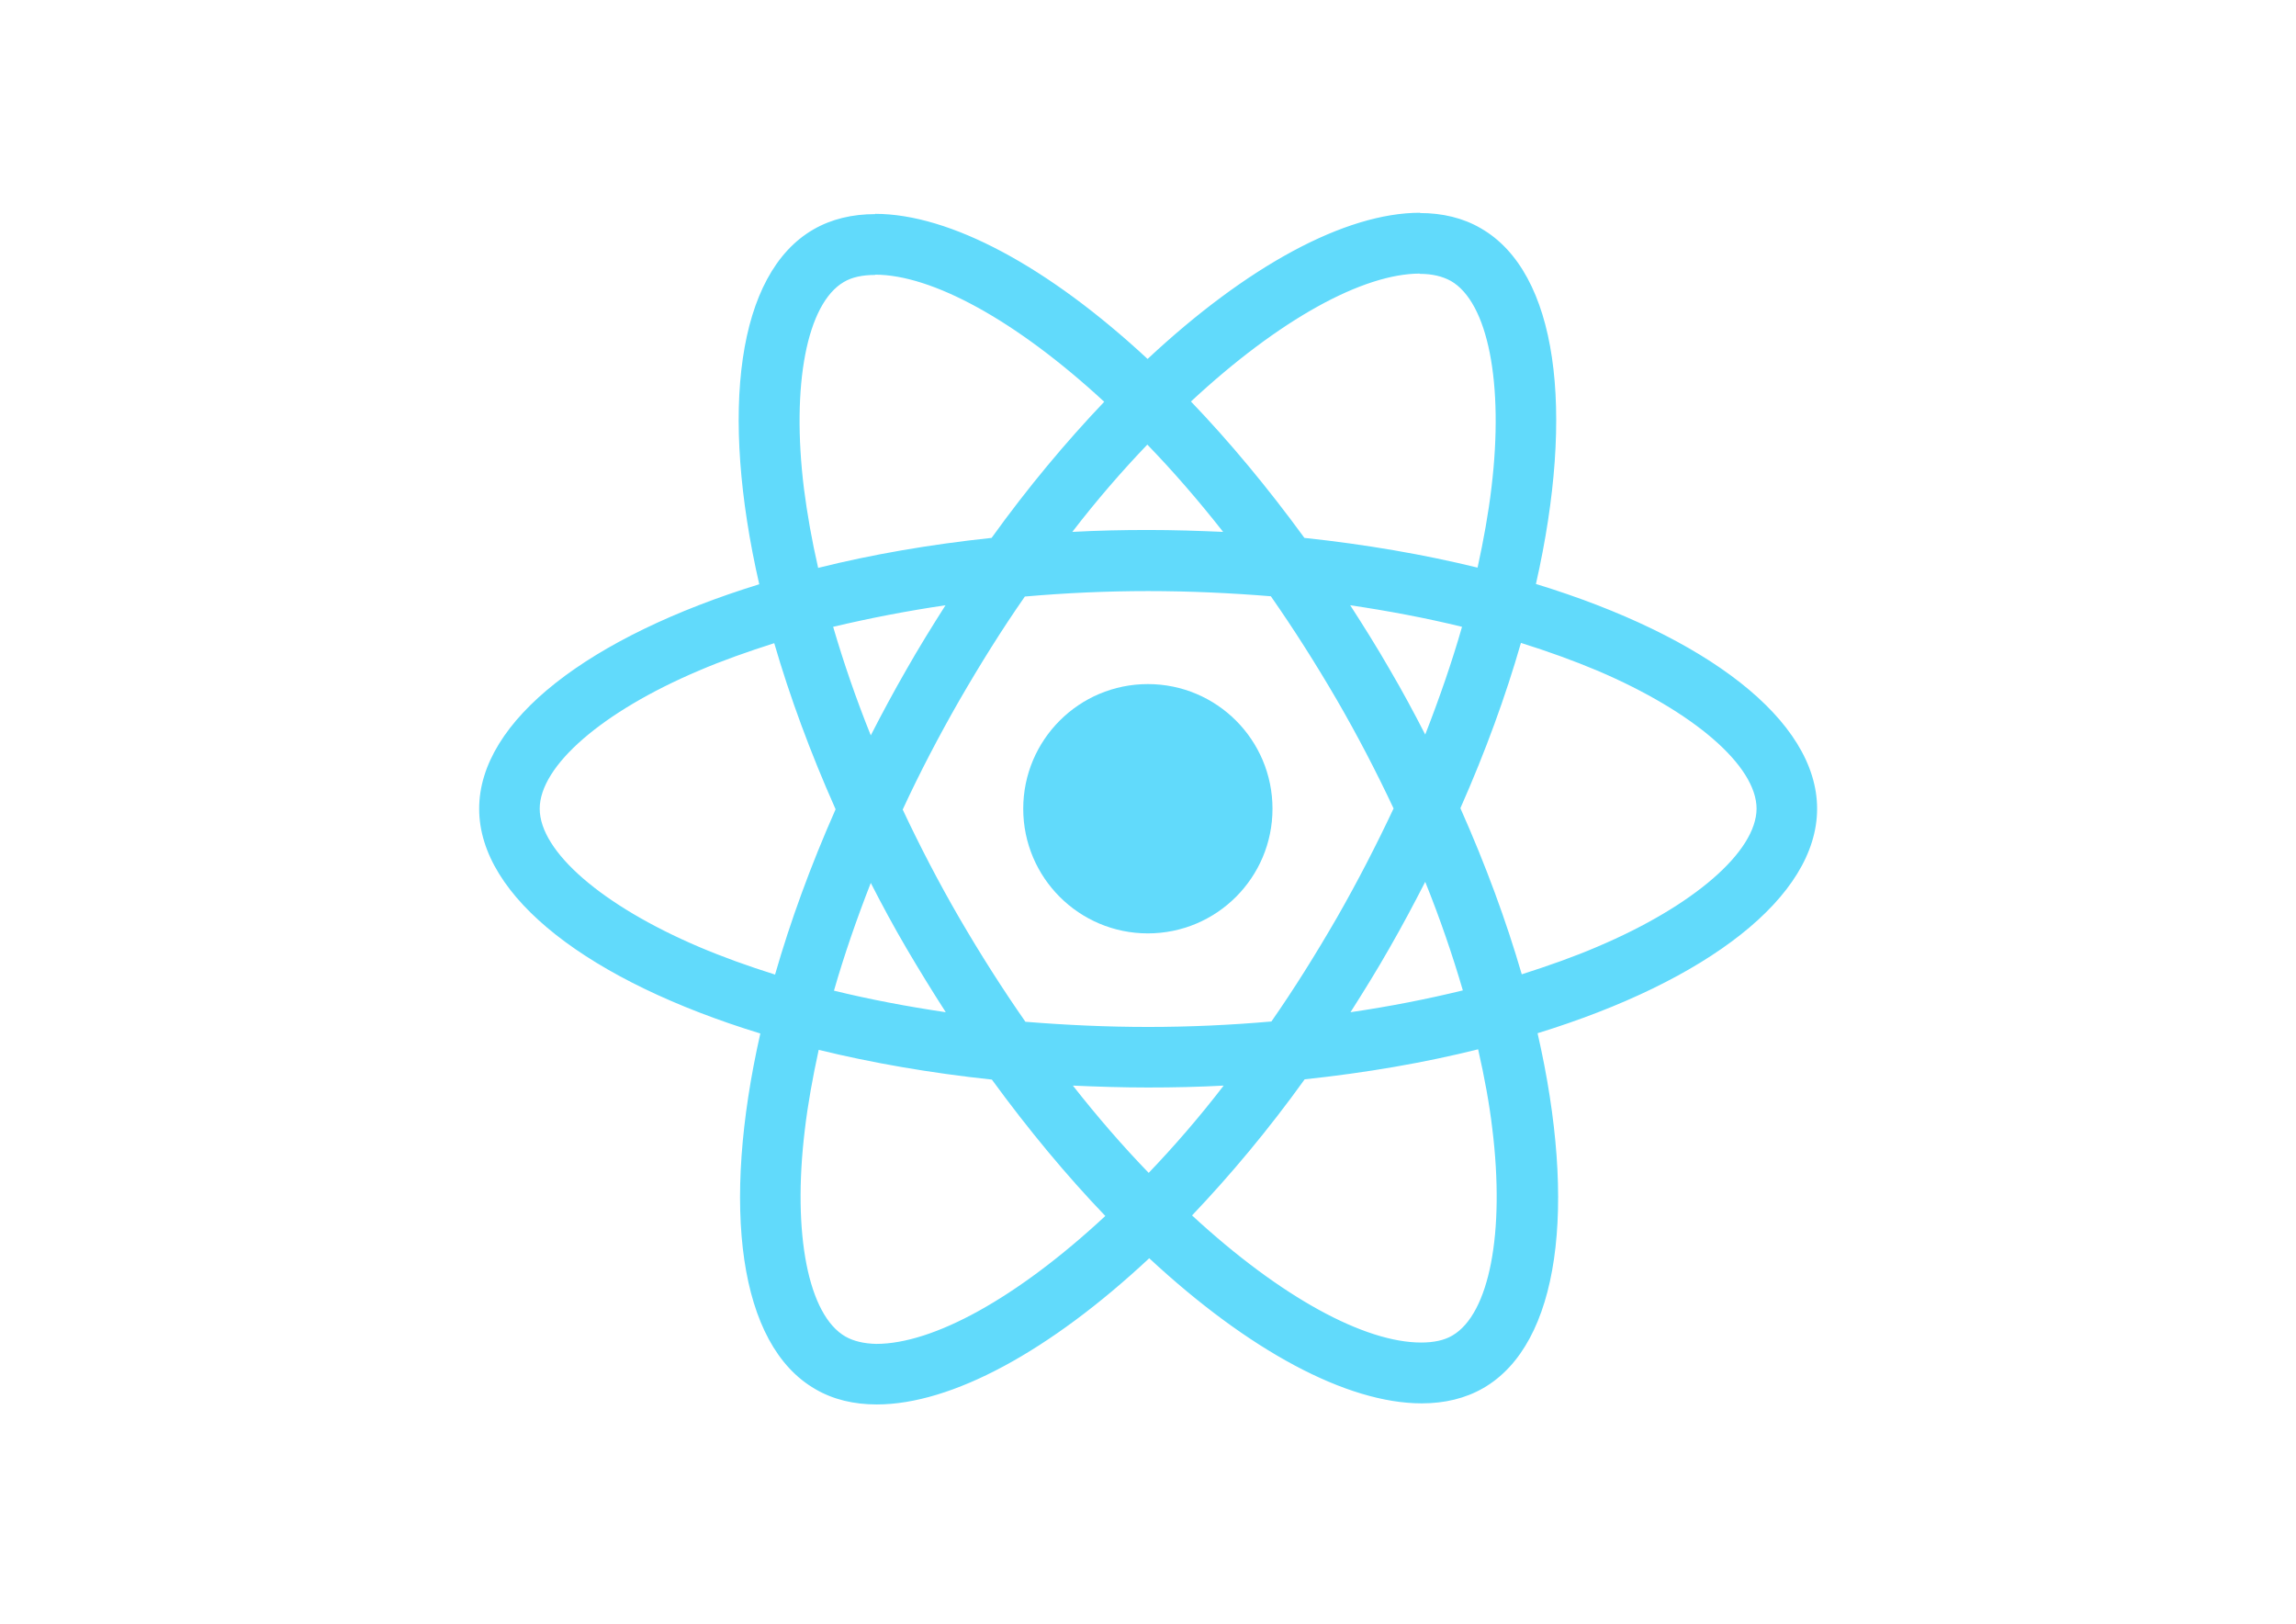
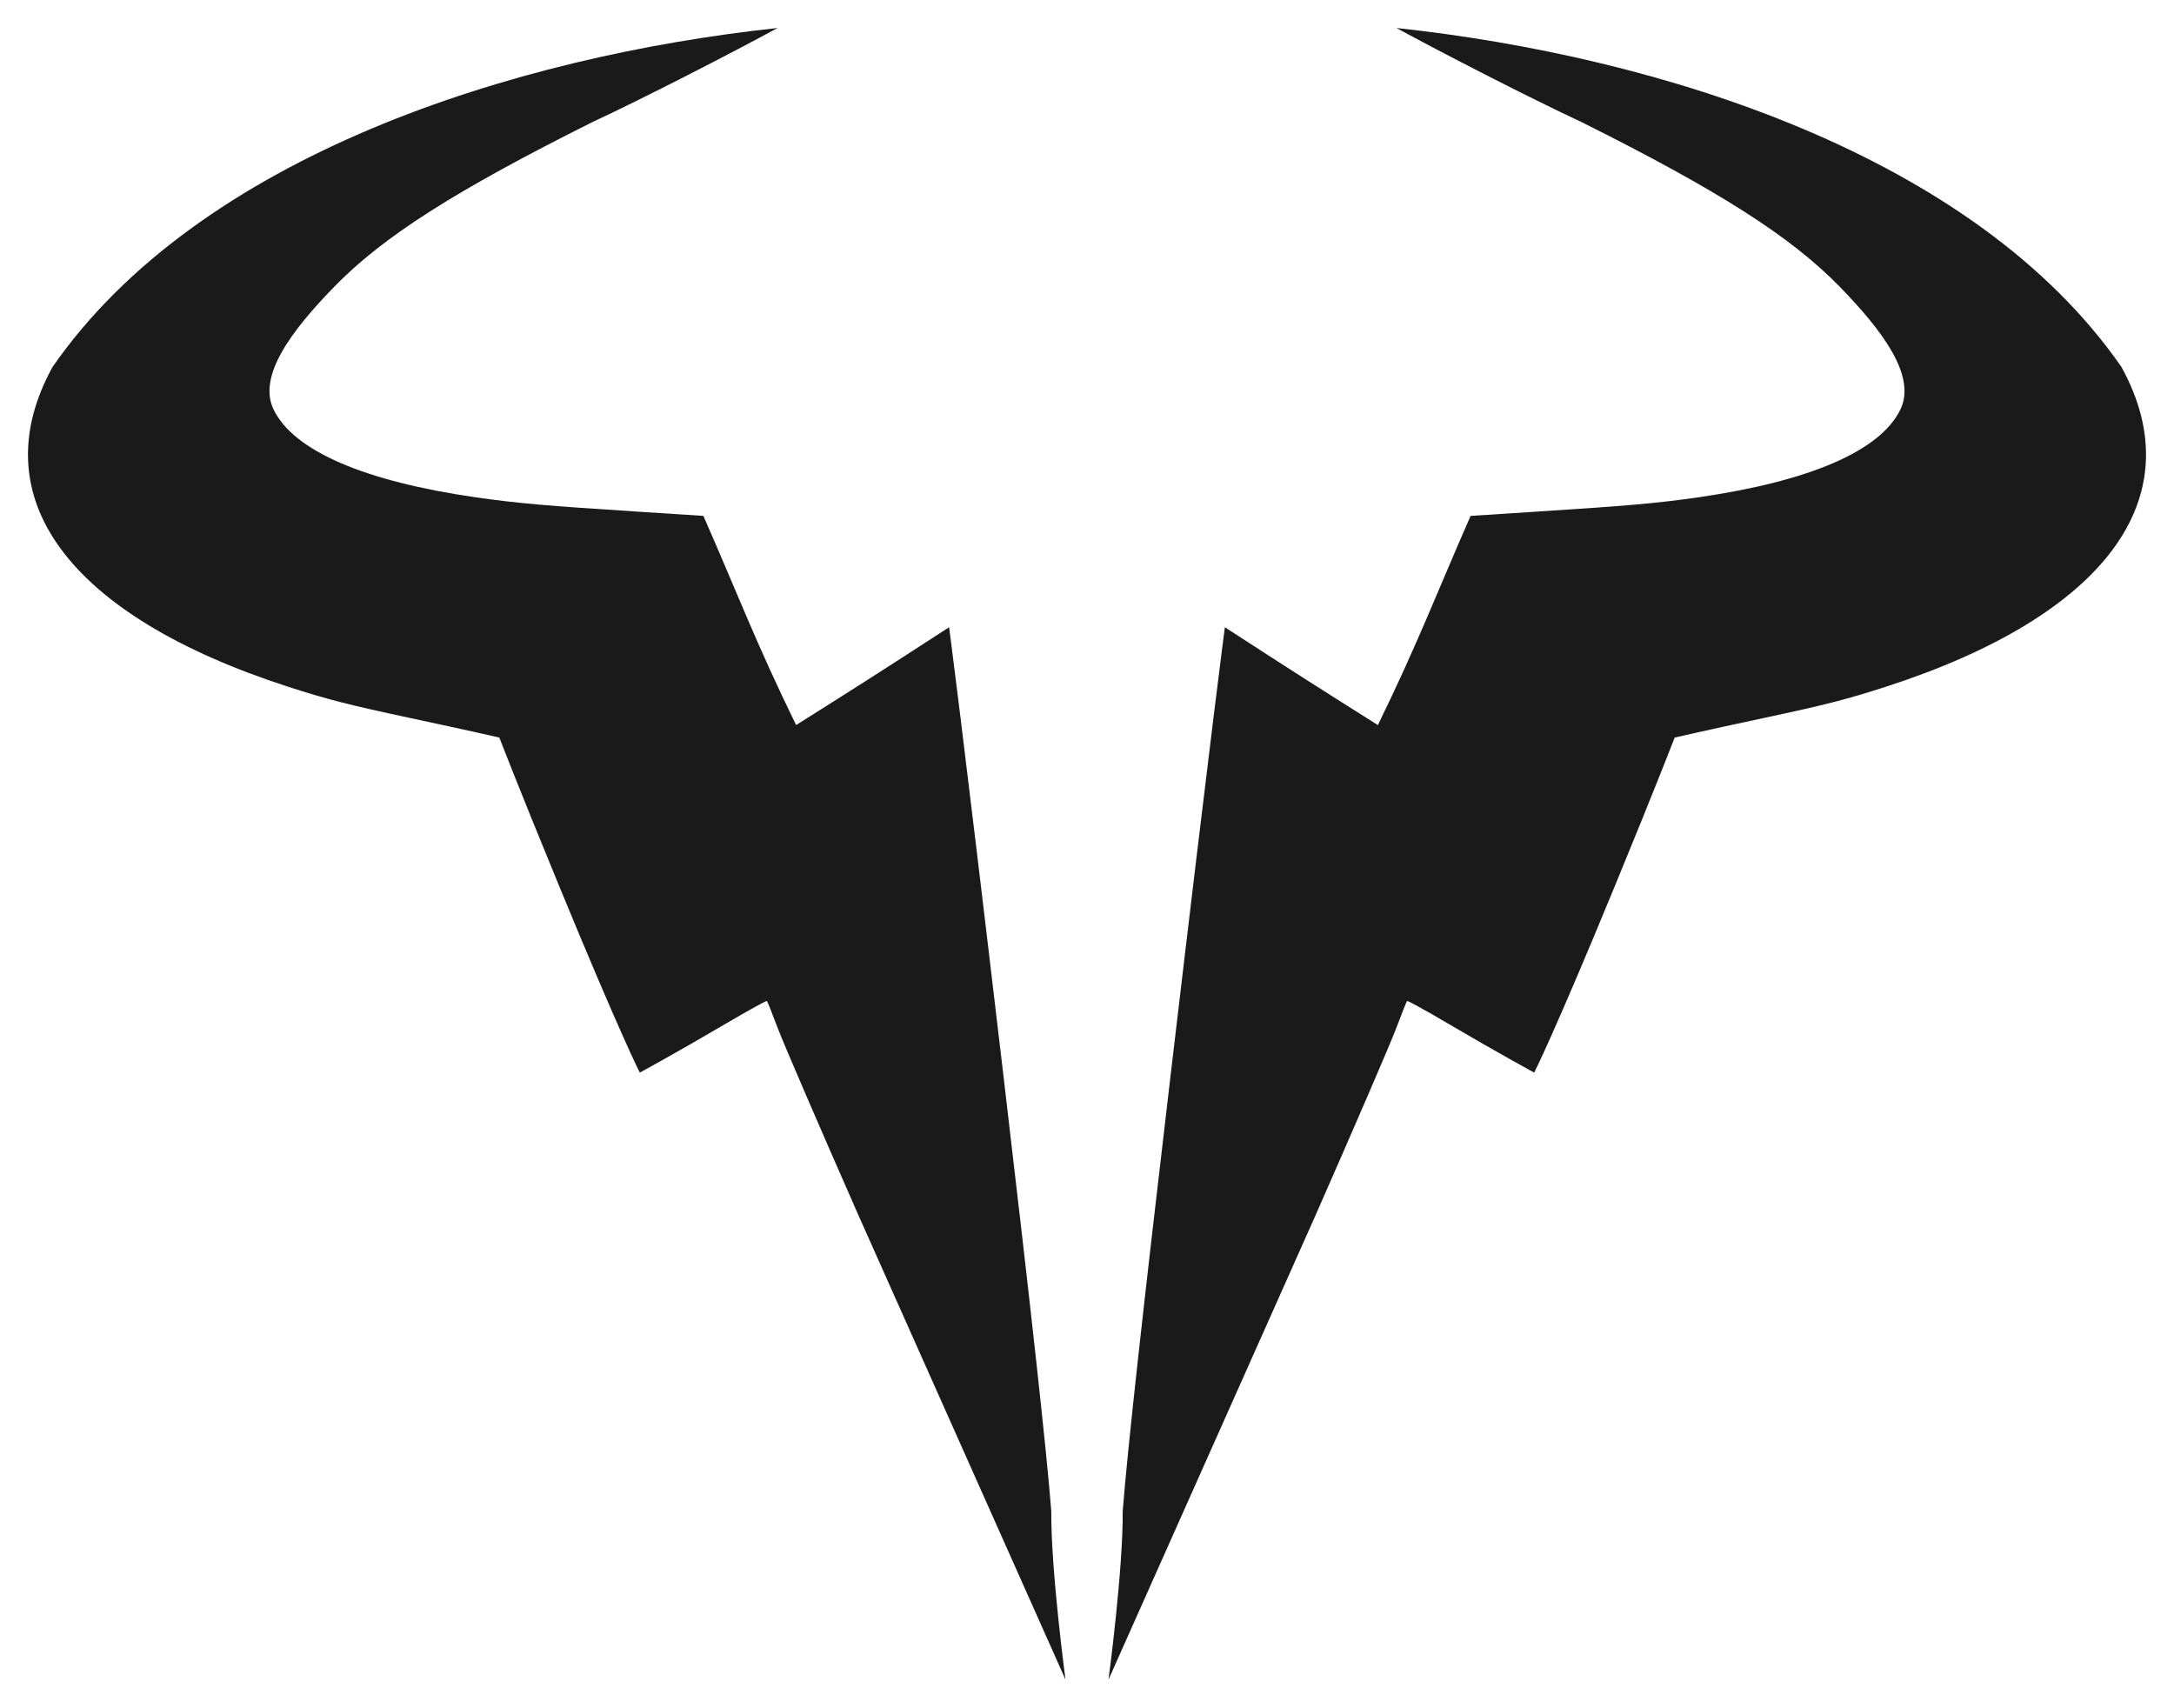
- <svg xmlns="http://www.w3.org/2000/svg" viewBox="0 0 841.9 595.3">
-   <g fill="#61DAFB">
-     <path d="M666.3 296.5c0-32.5-40.7-63.3-103.1-82.4 14.4-63.6 8-114.2-20.2-130.4-6.5-3.8-14.1-5.6-22.4-5.6v22.3c4.6 0 8.3.9 11.4 2.6 13.6 7.8 19.5 37.5 14.9 75.7-1.1 9.4-2.9 19.3-5.1 29.4-19.6-4.8-41-8.5-63.5-10.9-13.5-18.5-27.5-35.3-41.6-50 32.6-30.3 63.2-46.9 84-46.9V78c-27.5 0-63.5 19.6-99.9 53.6-36.4-33.8-72.4-53.2-99.9-53.2v22.3c20.7 0 51.4 16.5 84 46.6-14 14.7-28 31.4-41.3 49.9-22.6 2.4-44 6.1-63.6 11-2.3-10-4-19.7-5.2-29-4.7-38.2 1.1-67.9 14.6-75.8 3-1.8 6.9-2.6 11.5-2.6V78.5c-8.4 0-16 1.8-22.6 5.6-28.1 16.2-34.4 66.7-19.9 130.1-62.2 19.2-102.7 49.9-102.7 82.3 0 32.5 40.7 63.3 103.1 82.4-14.4 63.6-8 114.2 20.2 130.4 6.5 3.8 14.1 5.6 22.5 5.6 27.5 0 63.5-19.6 99.9-53.6 36.4 33.8 72.4 53.2 99.9 53.2 8.4 0 16-1.8 22.6-5.6 28.1-16.2 34.4-66.7 19.9-130.1 62-19.1 102.5-49.9 102.5-82.3zm-130.2-66.7c-3.7 12.9-8.3 26.2-13.5 39.5-4.1-8-8.4-16-13.1-24-4.6-8-9.5-15.8-14.4-23.4 14.2 2.1 27.9 4.7 41 7.9zm-45.8 106.5c-7.8 13.5-15.8 26.3-24.1 38.2-14.9 1.3-30 2-45.2 2-15.1 0-30.2-.7-45-1.9-8.3-11.9-16.4-24.6-24.2-38-7.6-13.1-14.5-26.4-20.8-39.8 6.2-13.4 13.2-26.8 20.7-39.9 7.8-13.5 15.8-26.3 24.1-38.2 14.9-1.3 30-2 45.2-2 15.1 0 30.2.7 45 1.9 8.3 11.9 16.4 24.6 24.2 38 7.6 13.1 14.5 26.4 20.8 39.8-6.3 13.4-13.2 26.8-20.7 39.9zm32.3-13c5.4 13.4 10 26.8 13.8 39.8-13.1 3.2-26.9 5.9-41.2 8 4.9-7.7 9.8-15.6 14.4-23.7 4.6-8 8.9-16.1 13-24.1zM421.2 430c-9.3-9.6-18.6-20.3-27.8-32 9 .4 18.2.7 27.5.7 9.4 0 18.7-.2 27.8-.7-9 11.7-18.3 22.4-27.5 32zm-74.4-58.9c-14.2-2.1-27.9-4.7-41-7.9 3.7-12.9 8.3-26.2 13.5-39.5 4.1 8 8.4 16 13.1 24 4.7 8 9.5 15.8 14.4 23.4zM420.7 163c9.3 9.6 18.6 20.3 27.8 32-9-.4-18.2-.7-27.5-.7-9.4 0-18.7.2-27.8.7 9-11.7 18.3-22.4 27.5-32zm-74 58.9c-4.9 7.7-9.8 15.6-14.4 23.7-4.6 8-8.9 16-13 24-5.4-13.4-10-26.8-13.8-39.8 13.1-3.1 26.9-5.8 41.2-7.9zm-90.5 125.2c-35.4-15.1-58.3-34.9-58.3-50.6 0-15.7 22.9-35.6 58.3-50.6 8.6-3.7 18-7 27.7-10.1 5.7 19.6 13.2 40 22.5 60.9-9.2 20.8-16.6 41.1-22.2 60.6-9.9-3.1-19.3-6.5-28-10.2zM310 490c-13.6-7.8-19.5-37.5-14.9-75.7 1.1-9.4 2.9-19.3 5.1-29.4 19.6 4.8 41 8.5 63.5 10.9 13.5 18.5 27.5 35.3 41.6 50-32.6 30.3-63.2 46.9-84 46.9-4.5-.1-8.3-1-11.3-2.7zm237.2-76.2c4.7 38.2-1.1 67.9-14.6 75.8-3 1.8-6.9 2.6-11.5 2.6-20.7 0-51.4-16.5-84-46.6 14-14.7 28-31.4 41.3-49.9 22.6-2.4 44-6.1 63.6-11 2.3 10.1 4.1 19.8 5.2 29.1zm38.5-66.7c-8.6 3.7-18 7-27.7 10.1-5.7-19.6-13.2-40-22.5-60.9 9.2-20.8 16.6-41.1 22.2-60.6 9.9 3.1 19.3 6.5 28.1 10.2 35.4 15.1 58.3 34.9 58.3 50.6-.1 15.7-23 35.6-58.4 50.6zM320.8 78.4z" />
-     <circle cx="420.9" cy="296.5" r="45.7" />
-     <path d="M520.5 78.1z" />
+ <svg xmlns="http://www.w3.org/2000/svg" width="388.491" height="305.123" id="svg2" version="1.1">
+   <defs id="defs4" />
+   <g id="layer1" transform="translate(-169.1074,-360.7613)">
+     <g id="g3027" transform="matrix(1.920104,0,0,1.920104,181.7044,124.987)" style="fill:#1a1a1a">
+       <g id="g3855" transform="translate(-5,113.5)" style="fill:#1a1a1a">
+         <path id="path3023" d="m 78.292,122.295 c -3.59,-8.151 -6.946,-15.932 -7.458,-17.291 -0.512,-1.359 -0.969,-2.51 -1.018,-2.558 -0.048,-0.049 -1.706,0.864 -3.685,2.028 -4.879,2.87 -8.147,4.636 -8.147,4.636 0,0 -1.776,-3.437 -7.557,-17.486 -3.963,-9.633 -5.514,-13.691 -5.514,-13.691 0,0 -2.582,-0.601 -8.418,-1.848 C 30.848,74.878 28.856,74.367 25.248,73.199 4.763,66.571 -3.338,55.573 3.329,43.443 17.005,23.746 46.256,14.539 70.809,11.897 66.666,14.151 58.495,18.363 53.559,20.662 40.776,27.05 34.067,31.33 29.532,35.992 25.541,40.095 22.385,44.302 23.912,47.422 c 1.875,3.832 8.402,6.655 18.861,8.16 3.726,0.536 6.633,0.792 15.056,1.327 3.235,0.205 5.757,0.37 6.073,0.393 2.996,6.804 4.959,11.978 8.63,19.464 5.672,-3.567 8.163,-5.162 14.238,-9.102 0,0 1.109,8.236 5.052,41.692 2.639,22.394 4.02,34.967 4.458,40.568 -0.047,5.432 1.321,15.674 1.321,15.674 0,0 -19.283,-43.242 -19.31,-43.303 z" style="fill:#1a1a1a;fill-opacity:1;stroke:none" />
+         <path id="path3023-7" d="m 120.915,122.294 c 3.59,-8.151 6.946,-15.932 7.458,-17.291 0.512,-1.359 0.969,-2.51 1.018,-2.558 0.048,-0.049 1.706,0.864 3.685,2.028 4.879,2.87 8.147,4.636 8.147,4.636 0,0 1.776,-3.437 7.557,-17.486 3.963,-9.633 5.514,-13.691 5.514,-13.691 0,0 2.582,-0.601 8.418,-1.848 5.646,-1.207 7.639,-1.718 11.247,-2.885 20.484,-6.628 28.586,-17.627 21.918,-29.756 -13.676,-19.697 -42.927,-28.904 -67.48,-31.546 4.143,2.255 12.314,6.466 17.25,8.765 12.784,6.388 19.492,10.668 24.027,15.331 3.991,4.103 7.147,8.31 5.62,11.43 -1.875,3.832 -8.402,6.655 -18.861,8.16 -3.726,0.536 -6.633,0.792 -15.056,1.327 -3.235,0.205 -5.757,0.37 -6.073,0.393 -2.996,6.804 -4.959,11.978 -8.63,19.464 -5.672,-3.567 -8.163,-5.162 -14.238,-9.102 0,0 -1.109,8.236 -5.052,41.692 -2.639,22.394 -4.02,34.967 -4.458,40.568 0.047,5.432 -1.321,15.674 -1.321,15.674 0,0 19.283,-43.242 19.31,-43.303 z" style="fill:#1a1a1a;fill-opacity:1;stroke:none" />
+       </g>
+     </g>
  </g>
</svg>
